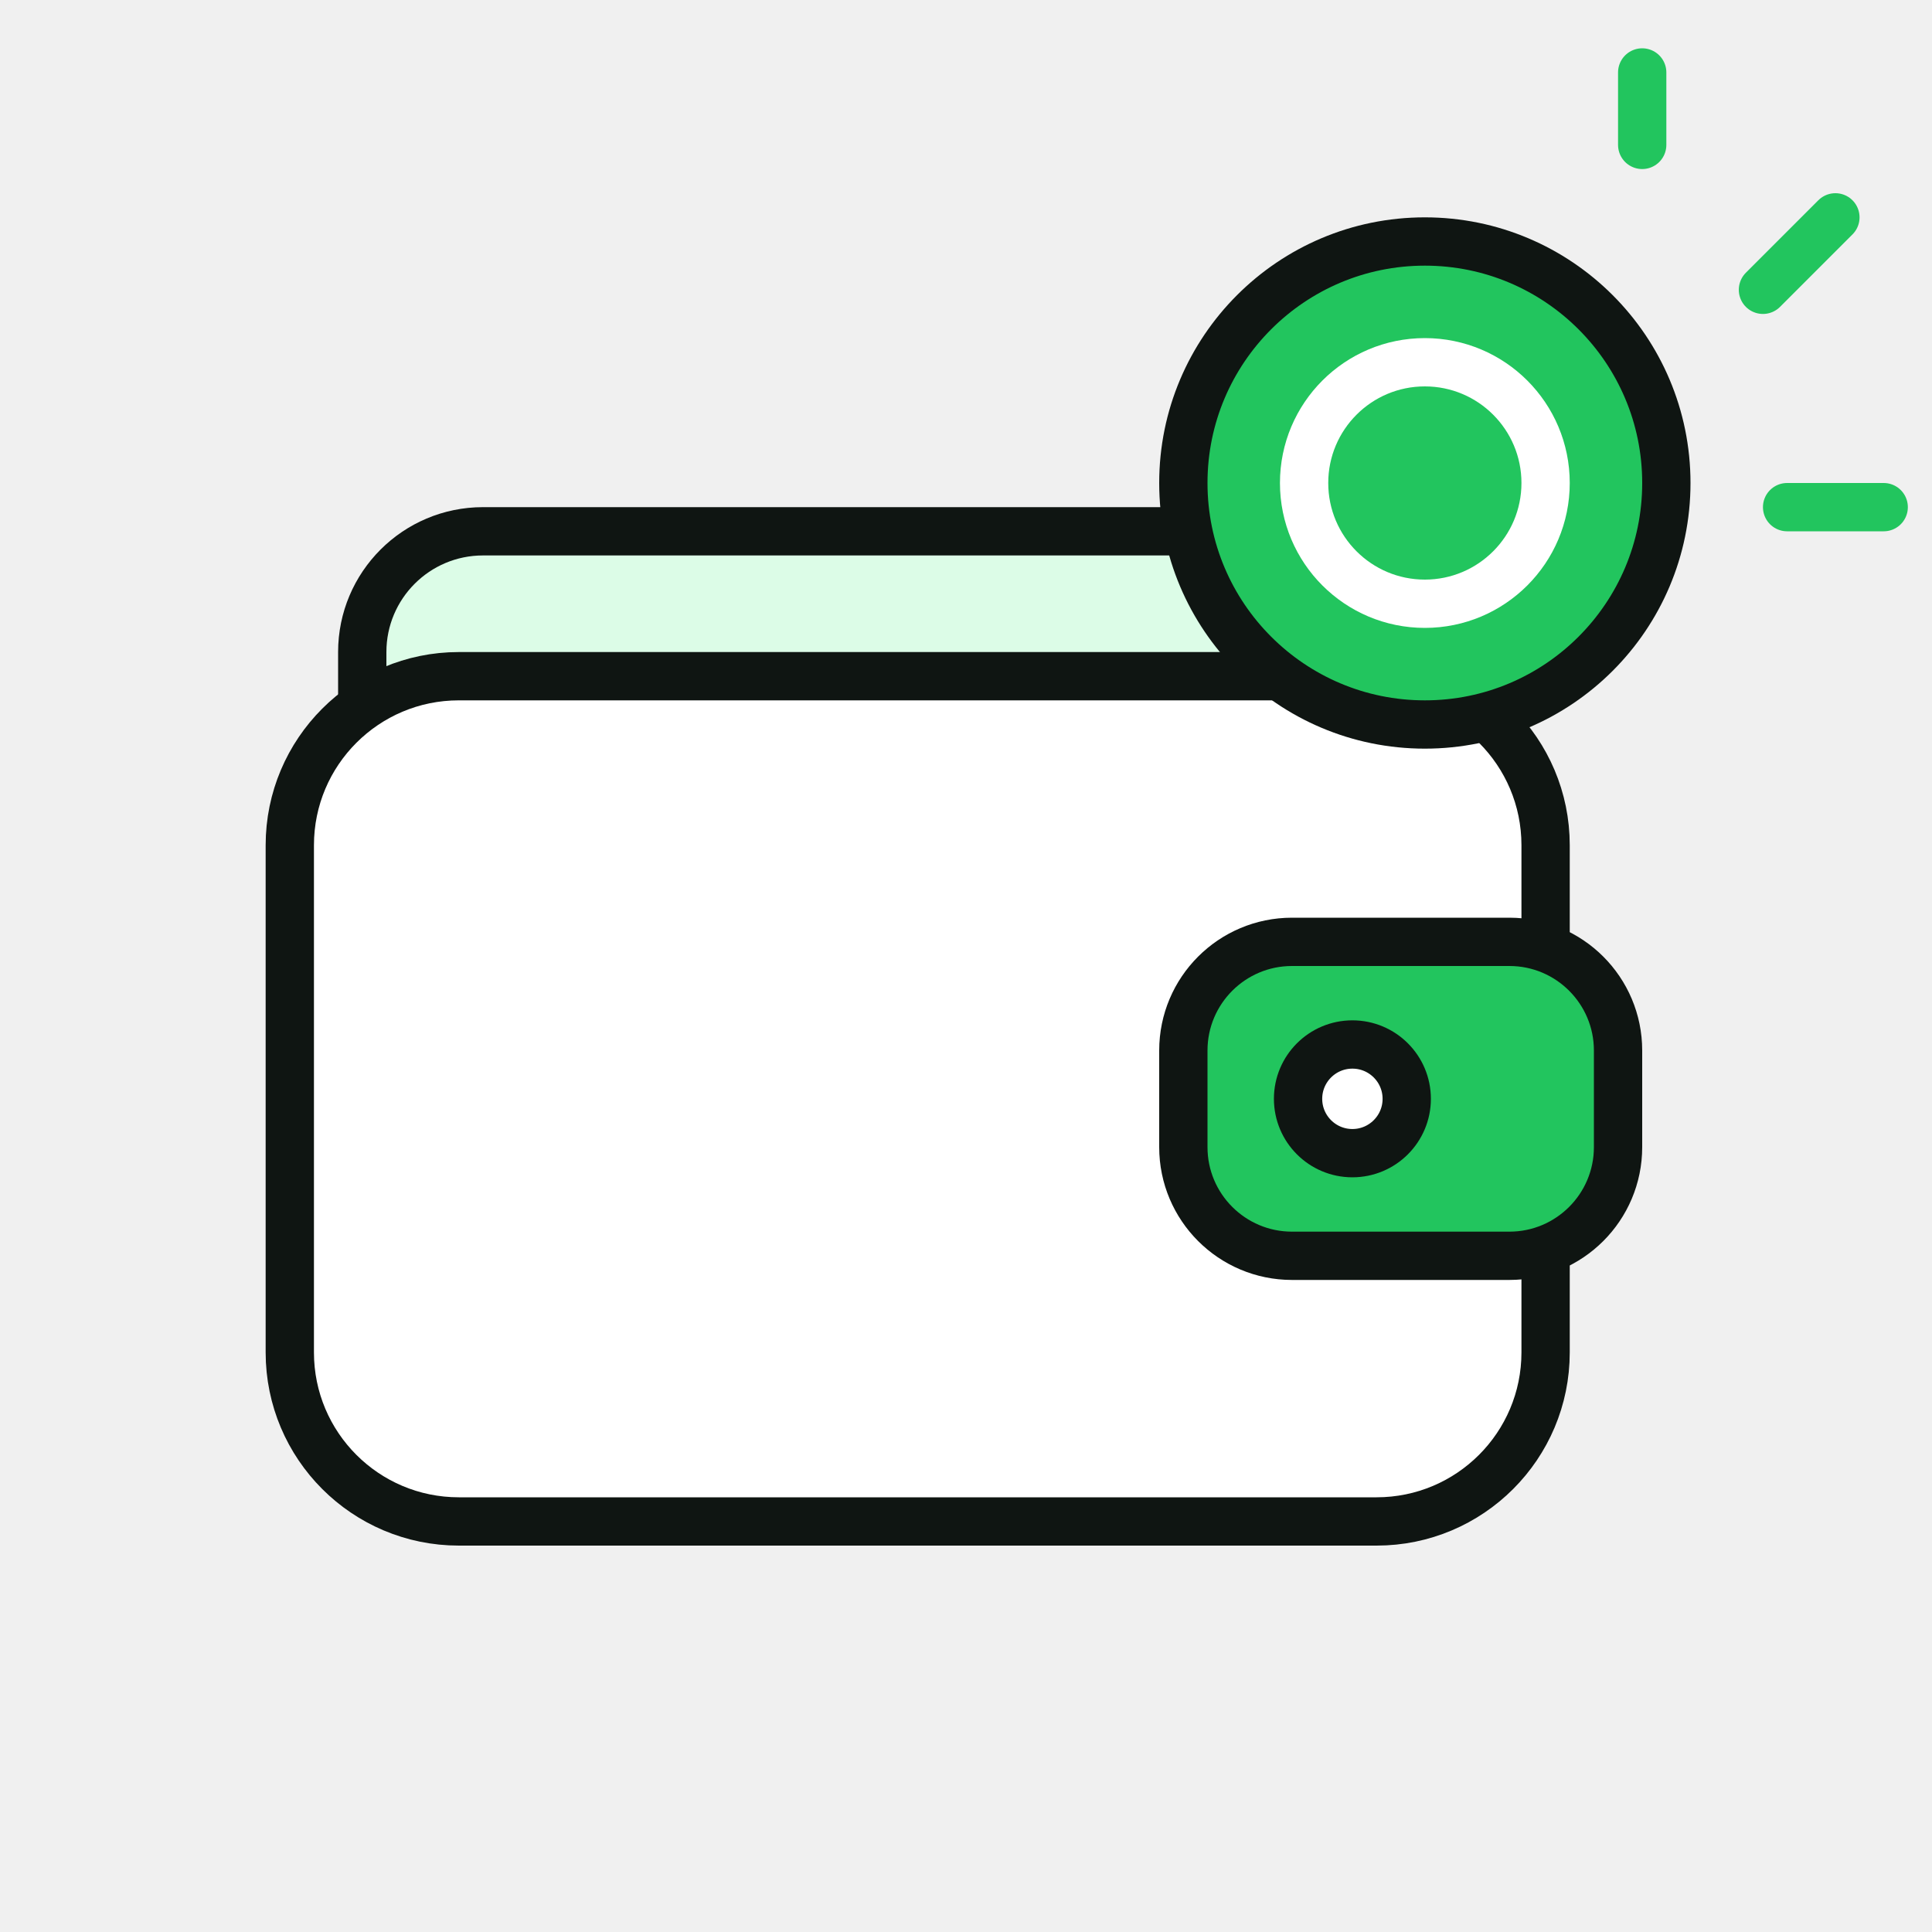
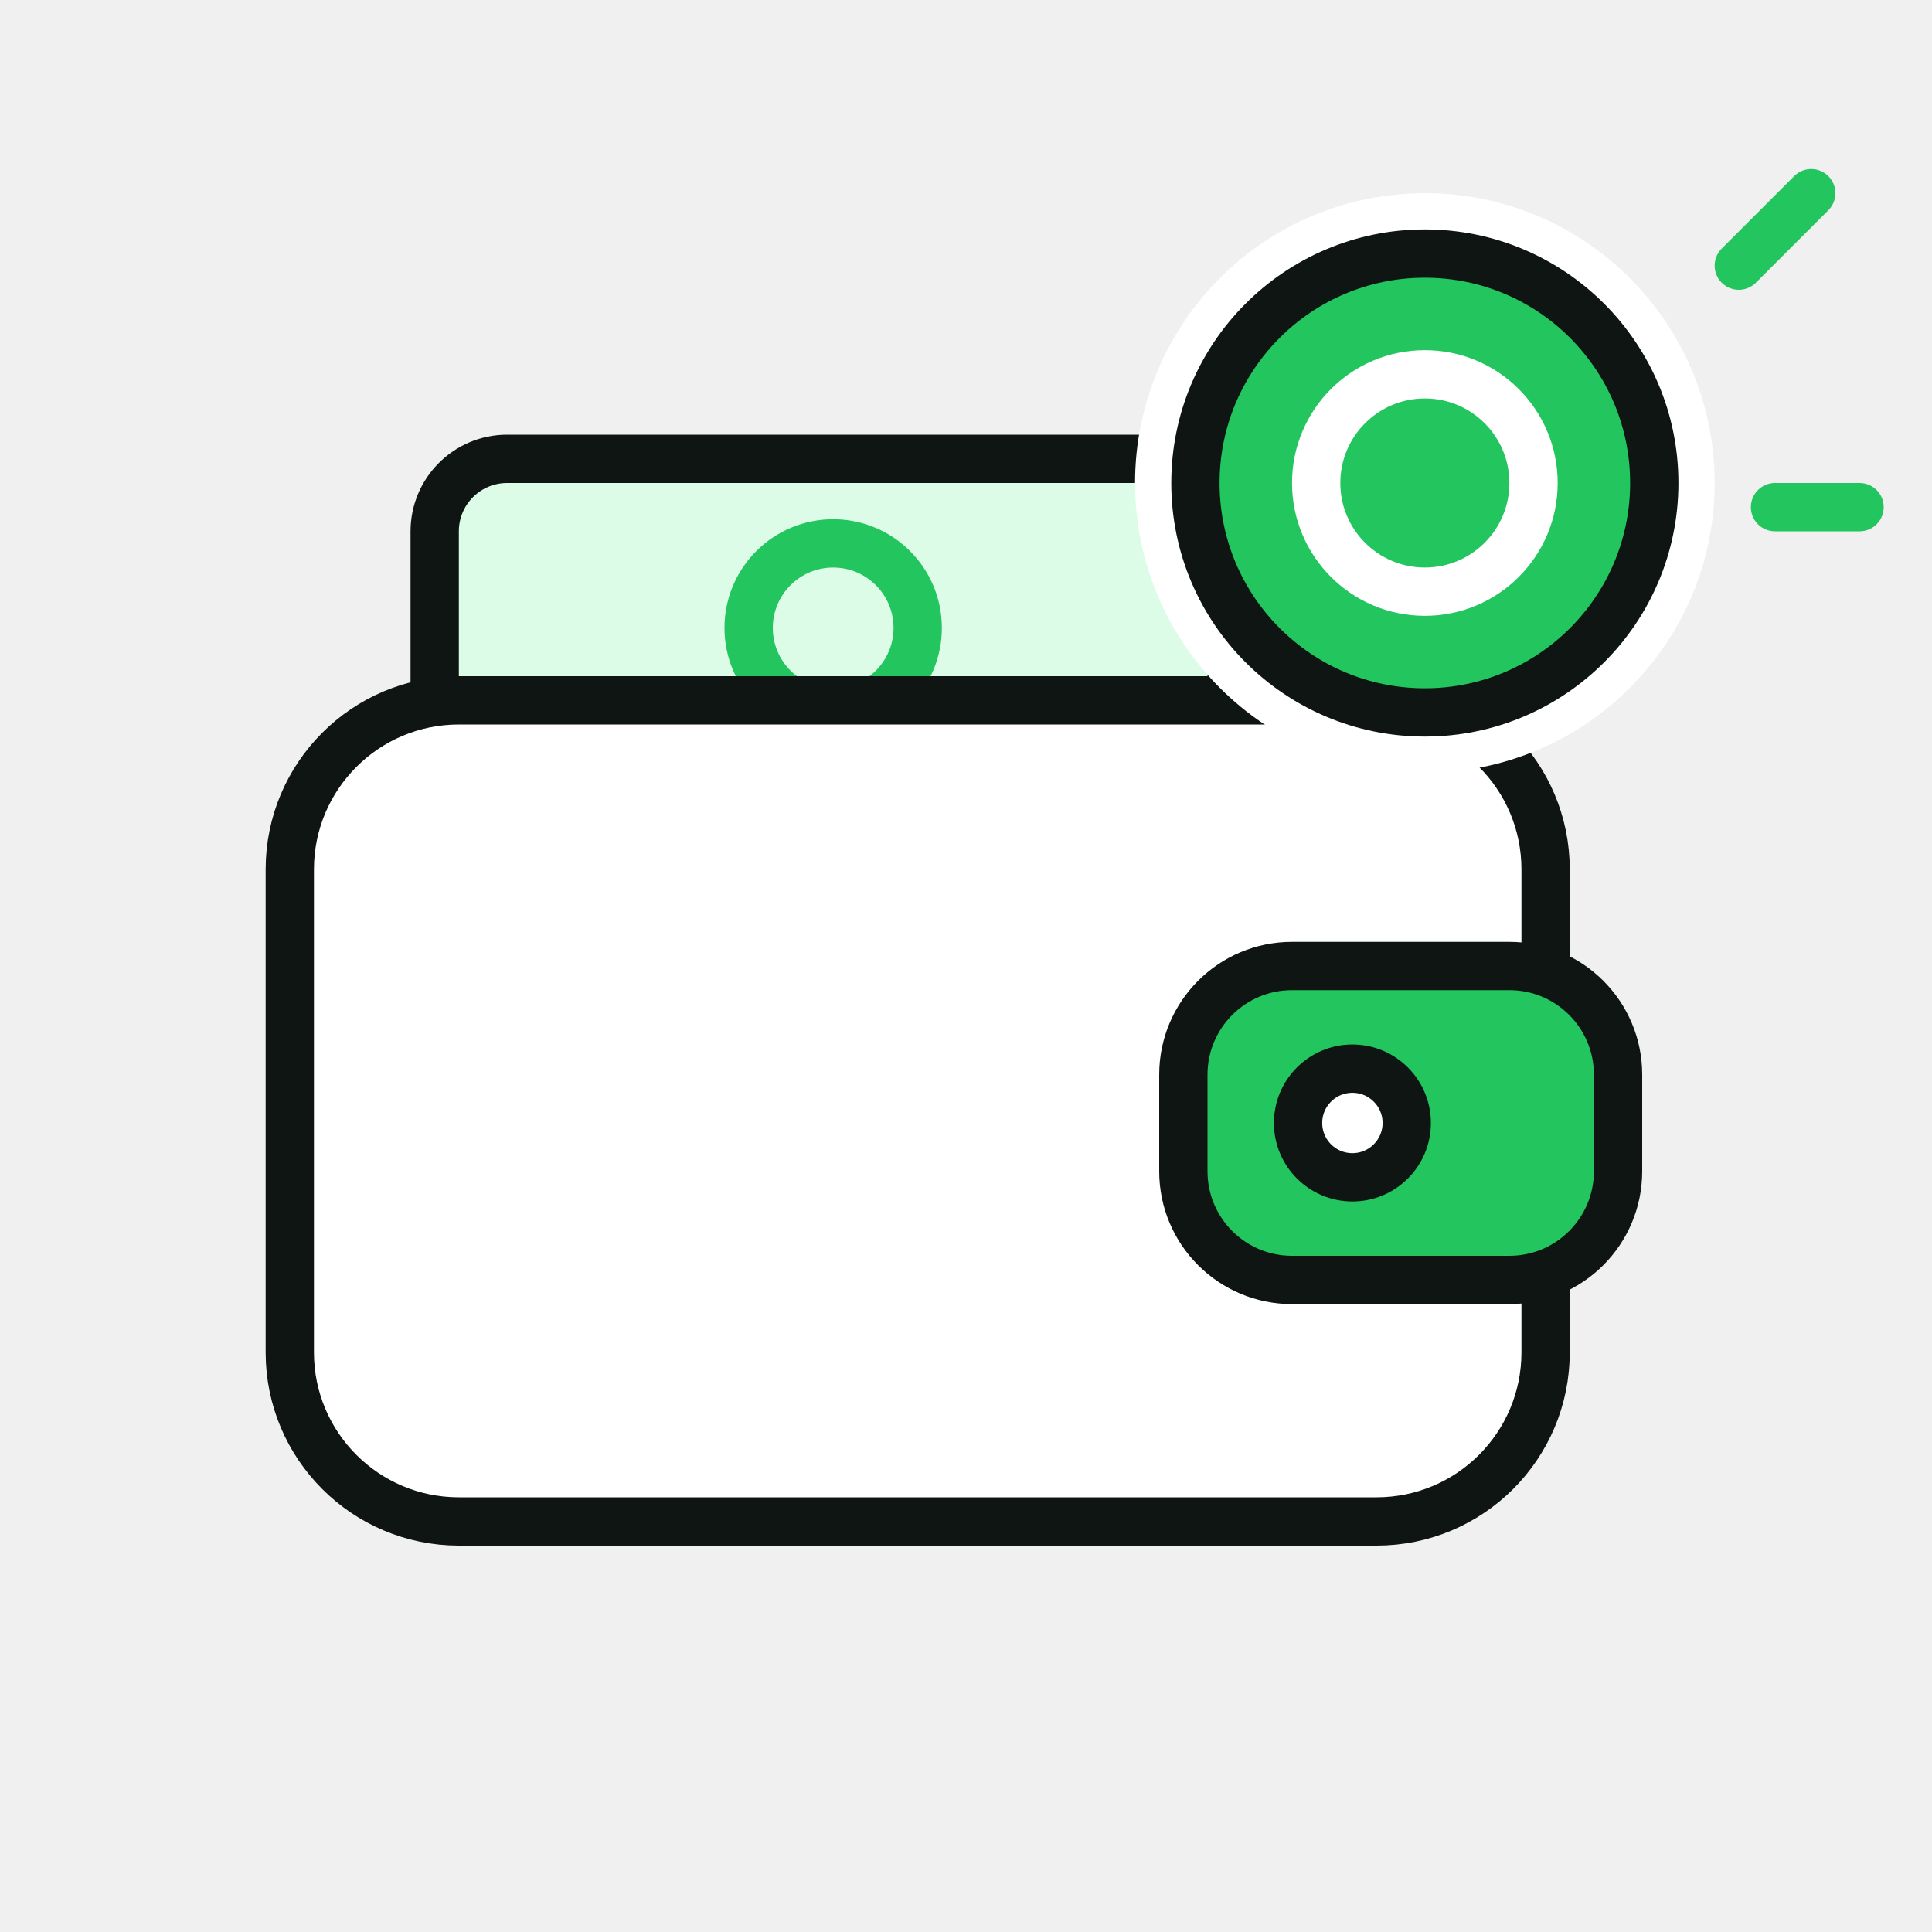
<svg xmlns="http://www.w3.org/2000/svg" viewBox="0 0 160 160" fill="none" stroke="#0F1512" stroke-width="4" stroke-linecap="round" stroke-linejoin="round">
-   <rect x="30" y="44" width="86" height="26" rx="10" fill="#DCFCE7" />
-   <rect x="24" y="56" width="104" height="70" rx="14" fill="#FFFFFF" />
-   <rect x="98" y="78" width="36" height="26" rx="9" fill="#22C55E" />
-   <circle cx="112" cy="91" r="4.5" fill="#FFFFFF" />
-   <circle cx="118" cy="40" r="20" fill="#22C55E" />
-   <circle cx="118" cy="40" r="10" stroke="#FFFFFF" />
-   <path d="M146 24l6-6M148 42h8M136 12V6" stroke="#22C55E" />
+   <rect x="36" y="38" width="66" height="34" rx="6" fill="#DCFCE7" />
+   <circle cx="69" cy="52" r="7" stroke="#22C55E" />
+   <rect x="24" y="58" width="104" height="68" rx="14" fill="#FFFFFF" />
+   <rect x="98" y="80" width="36" height="26" rx="9" fill="#22C55E" />
+   <circle cx="112" cy="93" r="4.5" fill="#FFFFFF" />
+   <circle cx="118" cy="40" r="19" stroke="#FFFFFF" stroke-width="10" />
+   <circle cx="118" cy="40" r="19" fill="#22C55E" />
+   <circle cx="118" cy="40" r="9" stroke="#FFFFFF" />
+   <path d="M144 22l6-6M147 42h7" stroke="#22C55E" />
</svg>
